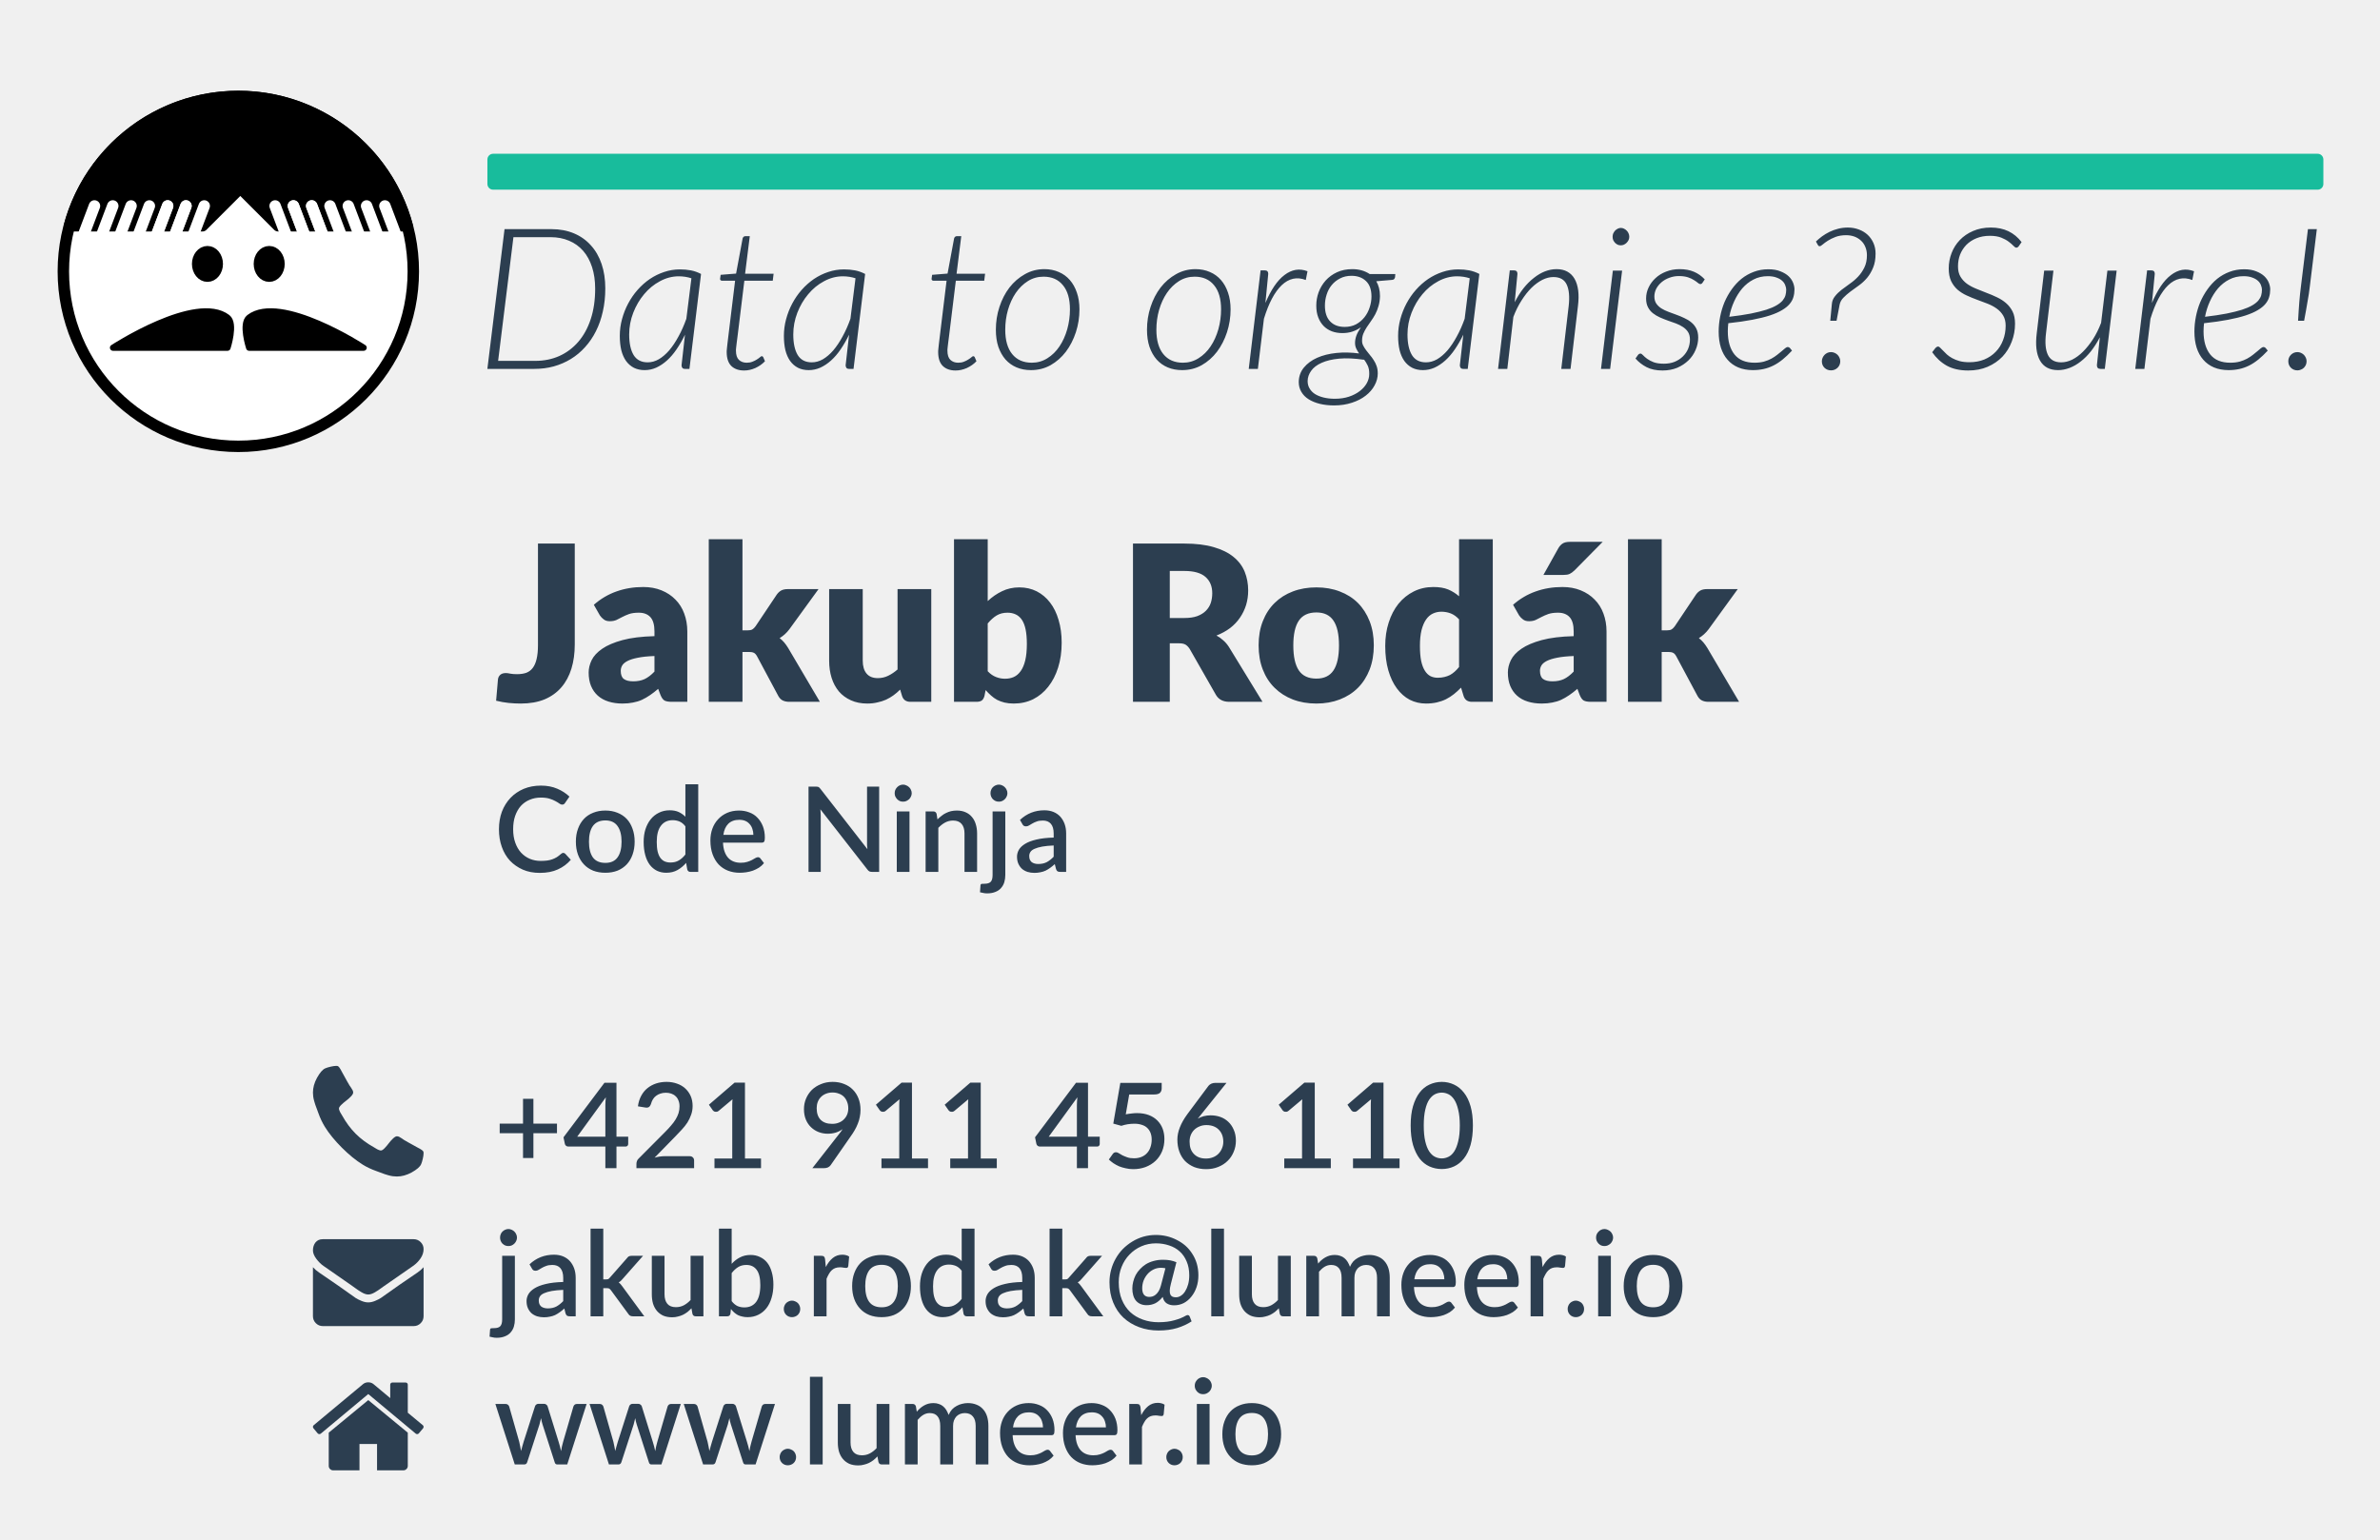
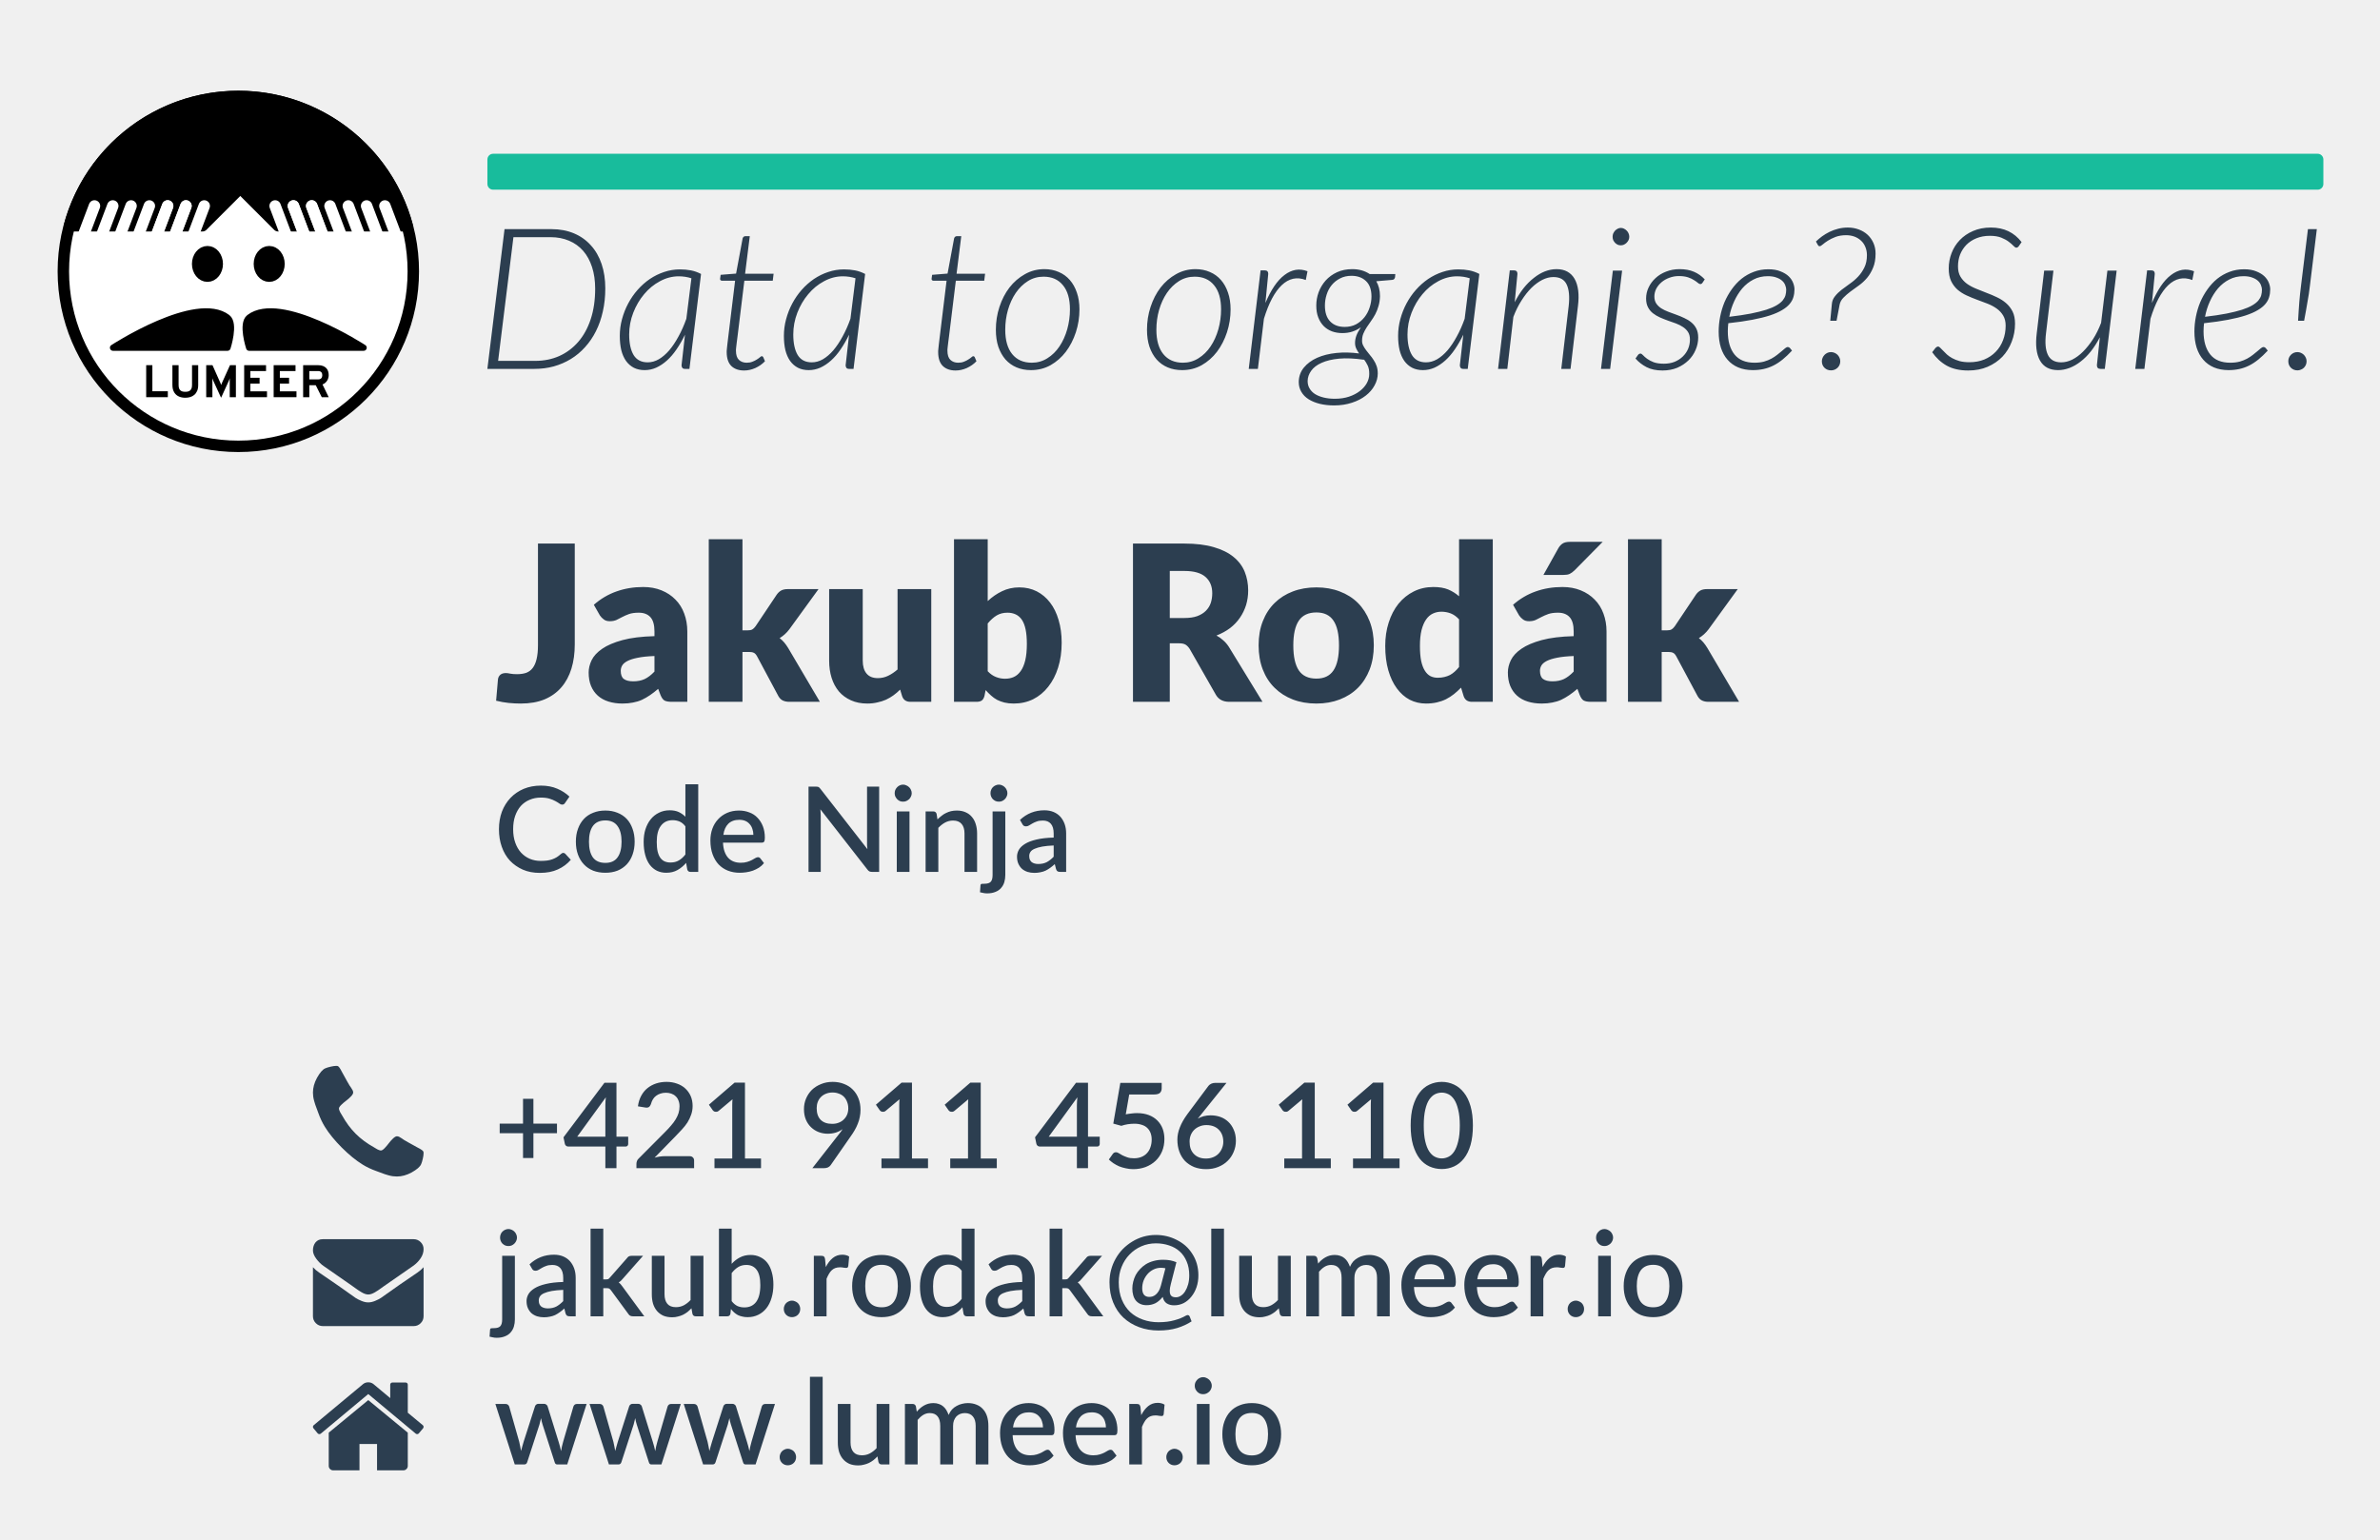
<svg xmlns="http://www.w3.org/2000/svg" width="85mm" height="55mm" viewBox="0 0 301.181 194.882" id="svg2" version="1.1">
  <defs id="defs4">
    <path d="m 290.539,-503.566 a 179.449,179.449 0 0 1 167.57,17.612 179.449,179.449 0 0 1 79.103,148.77 l -179.449,0 z" transform="scale(1,-1)" id="circle5539-6" style="fill:none;fill-opacity:1;stroke:none;stroke-width:11.726;stroke-linecap:round;stroke-linejoin:round;stroke-miterlimit:4;stroke-dasharray:none;stroke-opacity:1" />
    <path d="M 192.922,303.418 A 169.086,169.086 0 0 1 376.735,173.151 169.086,169.086 0 0 1 526.826,341.167 l -169.086,0 z" id="path4188" style="opacity:1;fill:none;stroke:none;stroke-width:5.772;stroke-miterlimit:4;stroke-dasharray:none;stroke-dashoffset:0;stroke-opacity:1" />
  </defs>
  <g id="layer1" transform="translate(0,-857.4803)">
    <g id="g5705" transform="matrix(0.1446908,0,0,0.1446908,23.37951,756.537)">
      <g id="g4499" transform="translate(-505.1884,772.163)">
        <circle style="fill:#ffffff;fill-opacity:1;stroke:#000000;stroke-width:10;stroke-linecap:round;stroke-linejoin:round;stroke-miterlimit:4;stroke-dasharray:none;stroke-opacity:1" id="circle4501" cx="552.047" cy="162.898" r="153.038" />
        <path style="fill:#000000;fill-opacity:1;stroke:#000000;stroke-width:10;stroke-linecap:round;stroke-linejoin:round;stroke-miterlimit:4;stroke-dasharray:none;stroke-opacity:1" d="m 551.982,9.859 a 153.038,153.038 0 0 0 -147.562,113.137 l 116.193,0 33.154,-33.154 33.154,33.154 112.754,0 A 153.038,153.038 0 0 0 551.982,9.859 Z" id="path4503" />
        <g id="g4505" transform="translate(267.9044,-296)">
          <ellipse ry="10.714" rx="8.571" cy="452.362" cx="257.143" id="ellipse4507" style="fill:#000000;fill-opacity:1;stroke:#000000;stroke-width:10;stroke-linecap:round;stroke-linejoin:round;stroke-miterlimit:4;stroke-dasharray:none;stroke-opacity:1" />
          <ellipse style="fill:#000000;fill-opacity:1;stroke:#000000;stroke-width:10;stroke-linecap:round;stroke-linejoin:round;stroke-miterlimit:4;stroke-dasharray:none;stroke-opacity:1" id="ellipse4509" cx="311.143" cy="452.362" rx="8.571" ry="10.714" />
        </g>
        <g id="g4511" transform="translate(376.9446,-92.42857)" style="fill:#ffffff;fill-opacity:1;stroke:#ffffff;stroke-opacity:1">
          <path id="path4513" d="m 39.286,224.505 10,-26.429" style="fill:#ffffff;fill-opacity:1;fill-rule:evenodd;stroke:#ffffff;stroke-width:10;stroke-linecap:round;stroke-linejoin:round;stroke-miterlimit:4;stroke-dasharray:none;stroke-opacity:1" />
          <path style="fill:#ffffff;fill-opacity:1;fill-rule:evenodd;stroke:#ffffff;stroke-width:10;stroke-linecap:round;stroke-linejoin:round;stroke-miterlimit:4;stroke-dasharray:none;stroke-opacity:1" d="m 55.286,224.505 10,-26.429" id="path4515" />
          <path id="path4517" d="m 71.286,224.505 10,-26.429" style="fill:#ffffff;fill-opacity:1;fill-rule:evenodd;stroke:#ffffff;stroke-width:10;stroke-linecap:round;stroke-linejoin:round;stroke-miterlimit:4;stroke-dasharray:none;stroke-opacity:1" />
        </g>
        <g style="fill:#ffffff;fill-opacity:1;stroke:#ffffff;stroke-opacity:1" transform="translate(424.9446,-92.42857)" id="g4519">
          <path style="fill:#ffffff;fill-opacity:1;fill-rule:evenodd;stroke:#ffffff;stroke-width:10;stroke-linecap:round;stroke-linejoin:round;stroke-miterlimit:4;stroke-dasharray:none;stroke-opacity:1" d="m 39.286,224.505 10,-26.429" id="path4521" />
          <path id="path4523" d="m 55.286,224.505 10,-26.429" style="fill:#ffffff;fill-opacity:1;fill-rule:evenodd;stroke:#ffffff;stroke-width:10;stroke-linecap:round;stroke-linejoin:round;stroke-miterlimit:4;stroke-dasharray:none;stroke-opacity:1" />
          <path style="fill:#ffffff;fill-opacity:1;fill-rule:evenodd;stroke:#ffffff;stroke-width:10;stroke-linecap:round;stroke-linejoin:round;stroke-miterlimit:4;stroke-dasharray:none;stroke-opacity:1" d="m 71.286,224.505 10,-26.429" id="path4525" />
        </g>
        <g id="g4527" transform="translate(440.9446,-92.42857)" style="fill:#ffffff;fill-opacity:1;stroke:#ffffff;stroke-opacity:1">
          <path id="path4529" d="m 39.286,224.505 10,-26.429" style="fill:#ffffff;fill-opacity:1;fill-rule:evenodd;stroke:#ffffff;stroke-width:10;stroke-linecap:round;stroke-linejoin:round;stroke-miterlimit:4;stroke-dasharray:none;stroke-opacity:1" />
          <path style="fill:#ffffff;fill-opacity:1;fill-rule:evenodd;stroke:#ffffff;stroke-width:10;stroke-linecap:round;stroke-linejoin:round;stroke-miterlimit:4;stroke-dasharray:none;stroke-opacity:1" d="m 55.286,224.505 10,-26.429" id="path4531" />
          <path id="path4533" d="m 71.286,224.505 10,-26.429" style="fill:#ffffff;fill-opacity:1;fill-rule:evenodd;stroke:#ffffff;stroke-width:10;stroke-linecap:round;stroke-linejoin:round;stroke-miterlimit:4;stroke-dasharray:none;stroke-opacity:1" />
        </g>
        <g style="fill:#ffffff;fill-opacity:1;stroke:#ffffff;stroke-opacity:1" transform="matrix(-1,0,0,1,729.516,-92.42857)" id="g4535">
          <path style="fill:#ffffff;fill-opacity:1;fill-rule:evenodd;stroke:#ffffff;stroke-width:10;stroke-linecap:round;stroke-linejoin:round;stroke-miterlimit:4;stroke-dasharray:none;stroke-opacity:1" d="m 39.286,224.505 10,-26.429" id="path4537" />
          <path id="path4539" d="m 55.286,224.505 10,-26.429" style="fill:#ffffff;fill-opacity:1;fill-rule:evenodd;stroke:#ffffff;stroke-width:10;stroke-linecap:round;stroke-linejoin:round;stroke-miterlimit:4;stroke-dasharray:none;stroke-opacity:1" />
          <path style="fill:#ffffff;fill-opacity:1;fill-rule:evenodd;stroke:#ffffff;stroke-width:10;stroke-linecap:round;stroke-linejoin:round;stroke-miterlimit:4;stroke-dasharray:none;stroke-opacity:1" d="m 71.286,224.505 10,-26.429" id="path4541" />
        </g>
        <g id="g4543" transform="matrix(-1,0,0,1,681.516,-92.42857)" style="fill:#ffffff;fill-opacity:1;stroke:#ffffff;stroke-opacity:1">
          <path id="path4545" d="m 39.286,224.505 10,-26.429" style="fill:#ffffff;fill-opacity:1;fill-rule:evenodd;stroke:#ffffff;stroke-width:10;stroke-linecap:round;stroke-linejoin:round;stroke-miterlimit:4;stroke-dasharray:none;stroke-opacity:1" />
          <path style="fill:#ffffff;fill-opacity:1;fill-rule:evenodd;stroke:#ffffff;stroke-width:10;stroke-linecap:round;stroke-linejoin:round;stroke-miterlimit:4;stroke-dasharray:none;stroke-opacity:1" d="m 55.286,224.505 10,-26.429" id="path4547" />
          <path id="path4549" d="m 71.286,224.505 10,-26.429" style="fill:#ffffff;fill-opacity:1;fill-rule:evenodd;stroke:#ffffff;stroke-width:10;stroke-linecap:round;stroke-linejoin:round;stroke-miterlimit:4;stroke-dasharray:none;stroke-opacity:1" />
        </g>
        <g style="fill:#ffffff;fill-opacity:1;stroke:#ffffff;stroke-opacity:1" transform="matrix(-1,0,0,1,665.516,-92.42857)" id="g4551">
          <path style="fill:#ffffff;fill-opacity:1;fill-rule:evenodd;stroke:#ffffff;stroke-width:10;stroke-linecap:round;stroke-linejoin:round;stroke-miterlimit:4;stroke-dasharray:none;stroke-opacity:1" d="m 39.286,224.505 10,-26.429" id="path4553" />
          <path id="path4555" d="m 55.286,224.505 10,-26.429" style="fill:#ffffff;fill-opacity:1;fill-rule:evenodd;stroke:#ffffff;stroke-width:10;stroke-linecap:round;stroke-linejoin:round;stroke-miterlimit:4;stroke-dasharray:none;stroke-opacity:1" />
          <path style="fill:#ffffff;fill-opacity:1;fill-rule:evenodd;stroke:#ffffff;stroke-width:10;stroke-linecap:round;stroke-linejoin:round;stroke-miterlimit:4;stroke-dasharray:none;stroke-opacity:1" d="m 71.286,224.505 10,-26.429" id="path4557" />
        </g>
-         <flowRoot xml:space="preserve" id="flowRoot4559" style="font-style:normal;font-weight:normal;font-size:40px;line-height:125%;font-family:sans-serif;letter-spacing:0px;word-spacing:0px;fill:#000000;fill-opacity:1;stroke:none;stroke-width:5;stroke-linecap:butt;stroke-linejoin:miter;stroke-miterlimit:4;stroke-dasharray:none;stroke-opacity:1" transform="translate(166.5111,144)">
-           <flowRegion id="flowRegion4561">
-             <rect id="rect4563" width="381.429" height="125" x="193.571" y="97.362" style="stroke-width:5;stroke-miterlimit:4;stroke-dasharray:none" />
-           </flowRegion>
-           <flowPara id="flowPara4565" style="font-style:normal;font-variant:normal;font-weight:bold;font-stretch:normal;font-family:Overpass;-inkscape-font-specification:'Overpass Bold';text-align:center;text-anchor:middle;stroke-width:5;stroke-miterlimit:4;stroke-dasharray:none">LUMEER</flowPara>
-         </flowRoot>
+         <g transform="translate(166.5111,144)" style="font-style:normal;font-weight:normal;font-size:40px;line-height:125%;font-family:sans-serif;letter-spacing:0px;word-spacing:0px;fill:#000000;fill-opacity:1;stroke:none;stroke-width:5;stroke-linecap:butt;stroke-linejoin:miter;stroke-miterlimit:4;stroke-dasharray:none;stroke-opacity:1" id="flowRoot4559">
+           <path d="m 304.95,128.944 0,-28.008 5.41,0 0,22.812 13.516,0 0,5.195 -18.926,0 z" style="font-style:normal;font-variant:normal;font-weight:bold;font-stretch:normal;font-family:Overpass;-inkscape-font-specification:'Overpass Bold';text-align:center;text-anchor:middle;stroke-width:5;stroke-miterlimit:4;stroke-dasharray:none" id="path8021" />
+           <path d="m 339.169,129.433 q -1.426,0 -2.832,-0.254 -1.387,-0.234 -2.637,-0.781 -1.25,-0.547 -2.324,-1.406 -1.055,-0.879 -1.836,-2.129 -0.781,-1.25 -1.23,-2.891 -0.43,-1.641 -0.43,-3.75 l 0,-17.285 5.41,0 0,17.285 q 0,1.738 0.391,2.91 0.41,1.152 1.172,1.836 0.762,0.684 1.855,0.977 1.094,0.273 2.461,0.273 1.348,0 2.422,-0.273 1.094,-0.293 1.855,-0.977 0.781,-0.684 1.191,-1.836 0.41,-1.172 0.41,-2.91 l 0,-17.285 5.391,0 0,17.285 q 0,3.125 -0.938,5.273 -0.938,2.129 -2.52,3.457 -1.562,1.309 -3.594,1.895 -2.031,0.586 -4.219,0.586 z" style="font-style:normal;font-variant:normal;font-weight:bold;font-stretch:normal;font-family:Overpass;-inkscape-font-specification:'Overpass Bold';text-align:center;text-anchor:middle;stroke-width:5;stroke-miterlimit:4;stroke-dasharray:none" id="path8023" />
+           <path d="m 378.017,128.944 0,-14.395 q 0,-0.234 0,-0.547 0.019,-0.312 0.019,-0.625 0.019,-0.332 0.019,-0.605 0.019,-0.273 0.039,-0.43 -0.215,0.664 -0.43,1.191 -0.195,0.527 -0.41,1.016 l -6.797,14.883 -6.836,-14.883 q -0.215,-0.488 -0.43,-1.016 -0.195,-0.527 -0.41,-1.191 0.019,0.156 0.019,0.43 0.019,0.273 0.019,0.605 0.019,0.312 0.019,0.625 0.019,0.312 0.019,0.547 l 0,14.395 -5.41,0 0,-28.008 5.488,0 6.875,15.449 q 0.215,0.508 0.391,0.977 0.176,0.449 0.332,0.938 0.156,-0.488 0.332,-0.938 0.176,-0.469 0.391,-0.977 l 6.992,-15.449 5.156,0 0,28.008 -5.391,0 z" style="font-style:normal;font-variant:normal;font-weight:bold;font-stretch:normal;font-family:Overpass;-inkscape-font-specification:'Overpass Bold';text-align:center;text-anchor:middle;stroke-width:5;stroke-miterlimit:4;stroke-dasharray:none" id="path8025" />
+           <path d="m 390.653,128.944 0,-28.008 19.121,0 0,5.137 -13.711,0 0,5.879 8.066,0 0,5.117 -8.066,0 0,6.758 14.551,0 0,5.117 -19.961,0 z" style="font-style:normal;font-variant:normal;font-weight:bold;font-stretch:normal;font-family:Overpass;-inkscape-font-specification:'Overpass Bold';text-align:center;text-anchor:middle;stroke-width:5;stroke-miterlimit:4;stroke-dasharray:none" id="path8027" />
+           <path d="m 416.435,128.944 0,-28.008 19.121,0 0,5.137 -13.711,0 0,5.879 8.066,0 0,5.117 -8.066,0 0,6.758 14.551,0 0,5.117 -19.961,0 z" style="font-style:normal;font-variant:normal;font-weight:bold;font-stretch:normal;font-family:Overpass;-inkscape-font-specification:'Overpass Bold';text-align:center;text-anchor:middle;stroke-width:5;stroke-miterlimit:4;stroke-dasharray:none" id="path8029" />
+           <path d="m 442.216,128.944 0,-28.008 13.008,0 q 2.656,0 4.434,0.742 1.797,0.723 2.891,1.934 1.094,1.211 1.562,2.793 0.469,1.582 0.469,3.301 0,1.191 -0.352,2.422 -0.332,1.211 -1.016,2.305 -0.684,1.094 -1.699,1.992 -1.016,0.879 -2.363,1.367 l 5.43,11.152 -6.074,0 -5.234,-10.449 -5.645,0 0,10.449 -5.41,0 z m 13.086,-15.566 q 1.035,0 1.738,-0.293 0.703,-0.312 1.133,-0.82 0.43,-0.508 0.605,-1.172 0.195,-0.664 0.195,-1.387 0,-0.664 -0.176,-1.309 -0.156,-0.664 -0.566,-1.172 -0.41,-0.527 -1.133,-0.84 -0.703,-0.312 -1.797,-0.312 l -7.676,0 0,7.305 7.676,0 z" style="font-style:normal;font-variant:normal;font-weight:bold;font-stretch:normal;font-family:Overpass;-inkscape-font-specification:'Overpass Bold';text-align:center;text-anchor:middle;stroke-width:5;stroke-miterlimit:4;stroke-dasharray:none" id="path8031" />
+         </g>
        <g transform="translate(-108.5925,-182)" id="g4567">
          <path id="path4569" d="m 670.088,411.658 100.153,0 c 0,0 -72.712,-47.428 -100.075,-26.414 -6.983,5.363 -0.078,26.414 -0.078,26.414 z" style="fill:#000000;fill-opacity:1;fill-rule:evenodd;stroke:#000000;stroke-width:5.418;stroke-linecap:round;stroke-linejoin:round;stroke-miterlimit:4;stroke-dasharray:none;stroke-opacity:1" />
          <path style="fill:#000000;fill-opacity:1;fill-rule:evenodd;stroke:#000000;stroke-width:5.418;stroke-linecap:round;stroke-linejoin:round;stroke-miterlimit:4;stroke-dasharray:none;stroke-opacity:1" d="m 651.191,411.658 -100.153,0 c 0,0 72.712,-47.428 100.075,-26.414 6.983,5.363 0.078,26.414 0.078,26.414 z" id="path4571" />
        </g>
      </g>
      <path style="opacity:1;fill:none;stroke:none;stroke-width:5.772;stroke-miterlimit:4;stroke-dasharray:none;stroke-dashoffset:0;stroke-opacity:1" id="path4585" d="M -117.981,901.295 A 169.086,169.086 0 0 1 65.832,771.028 169.086,169.086 0 0 1 215.923,939.044 l -169.086,0 z" />
      <path style="fill:none;fill-opacity:1;stroke:none;stroke-width:11.726;stroke-linecap:round;stroke-linejoin:round;stroke-miterlimit:4;stroke-dasharray:none;stroke-opacity:1" id="path4587" transform="scale(1,-1)" d="m -20.364,-1101.443 a 179.449,179.449 0 0 1 167.57,17.612 179.449,179.449 0 0 1 79.103,148.77 l -179.449,0 z" />
    </g>
    <g id="g5752" transform="translate(0,9.00001)">
      <rect ry="0.721" y="867.943" x="61.68" height="4.546" width="232.335" id="rect5746" style="opacity:1;fill:#18bc9c;fill-opacity:1;stroke:none;stroke-width:2.68;stroke-miterlimit:4;stroke-dasharray:none;stroke-dashoffset:0;stroke-opacity:1" />
      <text id="text5748" y="895.171" x="60.13" style="font-style:normal;font-weight:normal;font-size:25px;line-height:125%;font-family:sans-serif;letter-spacing:0px;word-spacing:0px;fill:#2c3e50;fill-opacity:1;stroke:none;stroke-width:1px;stroke-linecap:butt;stroke-linejoin:miter;stroke-opacity:1;" xml:space="preserve">
        <tspan style="font-style:italic;font-variant:normal;font-weight:300;font-stretch:normal;font-size:25px;font-family:Lato;-inkscape-font-specification:'Lato Light Italic';fill:#2c3e50;fill-opacity:1;" y="895.171" x="60.13" id="tspan5750">Data to organise? Sure!</tspan>
      </text>
    </g>
    <text xml:space="preserve" style="font-style:normal;font-weight:normal;font-size:40px;line-height:125%;font-family:sans-serif;letter-spacing:0px;word-spacing:0px;fill:#2c3e50;fill-opacity:1;stroke:none;stroke-width:1px;stroke-linecap:butt;stroke-linejoin:miter;stroke-opacity:1" x="62.501" y="946.316" id="text5757">
      <tspan id="tspan5759" x="62.501" y="946.316" style="font-style:normal;font-variant:normal;font-weight:900;font-stretch:normal;font-size:27.5px;font-family:Lato;-inkscape-font-specification:'Lato Heavy';fill:#2c3e50;fill-opacity:1">Jakub Rodák</tspan>
      <tspan x="62.501" y="967.84" style="font-style:normal;font-variant:normal;font-weight:600;font-stretch:normal;font-size:15px;font-family:Lato;-inkscape-font-specification:'Lato Semi-Bold';fill:#2c3e50;fill-opacity:1" id="tspan5769">Code Ninja</tspan>
      <tspan x="62.501" y="986.59" id="tspan5761" style="font-style:normal;font-variant:normal;font-weight:600;font-stretch:normal;font-size:15px;font-family:Lato;-inkscape-font-specification:'Lato Semi-Bold';fill:#2c3e50;fill-opacity:1" />
      <tspan x="62.501" y="1005.34" style="font-style:normal;font-variant:normal;font-weight:600;font-stretch:normal;font-size:15px;font-family:Lato;-inkscape-font-specification:'Lato Semi-Bold';fill:#2c3e50;fill-opacity:1" id="tspan8018">+421 911 456 110</tspan>
      <tspan x="62.501" y="1024.09" id="tspan5763" style="font-style:normal;font-variant:normal;font-weight:600;font-stretch:normal;font-size:15px;font-family:Lato;-inkscape-font-specification:'Lato Semi-Bold';fill:#2c3e50;fill-opacity:1">jakub.rodak@lumeer.io</tspan>
      <tspan x="62.501" y="1042.84" style="font-style:normal;font-variant:normal;font-weight:600;font-stretch:normal;font-size:15px;font-family:Lato;-inkscape-font-specification:'Lato Semi-Bold';fill:#2c3e50;fill-opacity:1" id="tspan5767">www.lumeer.io</tspan>
    </text>
    <g transform="matrix(0.03482812,0,0,0.03482812,39.6022,992.394)" id="g5851" style="fill:#2c3e50;fill-opacity:1">
      <path d="m 401.129,311.475 c -1.137,-3.426 -8.371,-8.473 -21.697,-15.129 -3.61,-2.098 -8.754,-4.949 -15.41,-8.566 -6.662,-3.617 -12.709,-6.95 -18.13,-9.996 -5.432,-3.045 -10.521,-5.995 -15.276,-8.846 -0.76,-0.571 -3.139,-2.234 -7.136,-5 -4.001,-2.758 -7.375,-4.805 -10.14,-6.14 -2.759,-1.327 -5.473,-1.995 -8.138,-1.995 -3.806,0 -8.56,2.714 -14.268,8.135 -5.708,5.428 -10.944,11.324 -15.7,17.706 -4.757,6.379 -9.802,12.275 -15.126,17.7 -5.332,5.427 -9.713,8.138 -13.135,8.138 -1.718,0 -3.86,-0.479 -6.427,-1.424 -2.566,-0.951 -4.518,-1.766 -5.858,-2.423 -1.328,-0.671 -3.607,-1.999 -6.845,-4.004 -3.244,-1.999 -5.048,-3.094 -5.428,-3.285 -26.075,-14.469 -48.438,-31.029 -67.093,-49.676 -18.649,-18.658 -35.211,-41.019 -49.676,-67.097 -0.19,-0.381 -1.287,-2.19 -3.284,-5.424 -2,-3.237 -3.333,-5.518 -3.999,-6.854 -0.666,-1.331 -1.475,-3.283 -2.425,-5.852 -0.95,-2.569 -1.427,-4.709 -1.427,-6.424 0,-3.424 2.713,-7.804 8.138,-13.134 5.424,-5.327 11.326,-10.373 17.7,-15.128 6.379,-4.755 12.275,-9.991 17.701,-15.699 5.424,-5.711 8.136,-10.467 8.136,-14.273 0,-2.663 -0.666,-5.378 -1.997,-8.137 -1.332,-2.765 -3.378,-6.139 -6.139,-10.138 -2.762,-3.997 -4.427,-6.374 -4.999,-7.139 -2.852,-4.755 -5.799,-9.846 -8.848,-15.271 -3.049,-5.424 -6.377,-11.47 -9.995,-18.131 C 110.593,31.311 107.74,26.17 105.644,22.554 98.986,9.233 93.943,1.997 90.516,0.859 89.183,0.288 87.183,0 84.521,0 79.379,0 72.671,0.95 64.392,2.856 56.11,4.759 49.593,6.755 44.834,8.852 35.317,12.847 25.23,24.457 14.57,43.678 4.863,61.566 0.01,79.271 0.01,96.78 c 0,5.135 0.333,10.131 0.999,14.989 0.666,4.853 1.856,10.326 3.571,16.418 1.712,6.09 3.093,10.614 4.137,13.56 1.045,2.948 2.996,8.229 5.852,15.845 2.852,7.614 4.567,12.275 5.138,13.988 6.661,18.654 14.56,35.307 23.695,49.964 15.03,24.362 35.541,49.539 61.521,75.521 25.981,25.98 51.153,46.49 75.517,61.526 14.655,9.134 31.314,17.032 49.965,23.698 1.714,0.568 6.375,2.279 13.986,5.141 7.614,2.854 12.897,4.805 15.845,5.852 2.949,1.048 7.474,2.43 13.559,4.145 6.098,1.715 11.566,2.905 16.419,3.576 4.856,0.657 9.853,0.996 14.989,0.996 17.508,0 35.214,-4.856 53.105,-14.562 19.219,-10.656 30.826,-20.745 34.823,-30.269 2.102,-4.754 4.093,-11.273 5.996,-19.555 1.909,-8.278 2.857,-14.985 2.857,-20.126 0.006,-2.673 -0.281,-4.668 -0.855,-6.012 z" id="path5853" style="fill:#2c3e50;fill-opacity:1" />
    </g>
    <g transform="matrix(0.03253538,0,0,0.03253538,43.45719,974.6013)" id="g5855" />
    <g transform="matrix(0.03253538,0,0,0.03253538,43.45719,974.6013)" id="g5857" />
    <g transform="matrix(0.03253538,0,0,0.03253538,43.45719,974.6013)" id="g5859" />
    <g transform="matrix(0.03253538,0,0,0.03253538,43.45719,974.6013)" id="g5861" />
    <g transform="matrix(0.03253538,0,0,0.03253538,43.45719,974.6013)" id="g5863" />
    <g transform="matrix(0.03253538,0,0,0.03253538,43.45719,974.6013)" id="g5865" />
    <g transform="matrix(0.03253538,0,0,0.03253538,43.45719,974.6013)" id="g5867" />
    <g transform="matrix(0.03253538,0,0,0.03253538,43.45719,974.6013)" id="g5869" />
    <g transform="matrix(0.03253538,0,0,0.03253538,43.45719,974.6013)" id="g5871" />
    <g transform="matrix(0.03253538,0,0,0.03253538,43.45719,974.6013)" id="g5873" />
    <g transform="matrix(0.03253538,0,0,0.03253538,43.45719,974.6013)" id="g5875" />
    <g transform="matrix(0.03253538,0,0,0.03253538,43.45719,974.6013)" id="g5877" />
    <g transform="matrix(0.03253538,0,0,0.03253538,43.45719,974.6013)" id="g5879" />
    <g transform="matrix(0.03253538,0,0,0.03253538,43.45719,974.6013)" id="g5881" />
    <g transform="matrix(0.03253538,0,0,0.03253538,43.45719,974.6013)" id="g5883" />
    <g transform="matrix(0.02736368,0,0,0.02736368,39.60256,1012.83)" id="g6578" style="fill:#2c3e50;fill-opacity:1">
      <g id="g6580" style="fill:#2c3e50;fill-opacity:1">
        <path d="m 49.106,178.729 c 6.472,4.567 25.981,18.131 58.528,40.685 32.548,22.554 57.482,39.92 74.803,52.099 1.903,1.335 5.946,4.237 12.131,8.71 6.186,4.476 11.326,8.093 15.416,10.852 4.093,2.758 9.041,5.852 14.849,9.277 5.806,3.422 11.279,5.996 16.418,7.7 5.14,1.718 9.898,2.569 14.275,2.569 l 0.287,0 0.288,0 c 4.377,0 9.137,-0.852 14.277,-2.569 5.137,-1.704 10.615,-4.281 16.416,-7.7 5.804,-3.429 10.752,-6.52 14.845,-9.277 4.093,-2.759 9.229,-6.376 15.417,-10.852 6.184,-4.477 10.232,-7.375 12.135,-8.71 17.508,-12.179 62.051,-43.11 133.615,-92.79 13.894,-9.703 25.502,-21.411 34.827,-35.116 9.332,-13.699 13.993,-28.07 13.993,-43.105 0,-12.564 -4.523,-23.319 -13.565,-32.264 C 489.02,59.291 478.312,54.82 465.944,54.82 l -420.265,0 C 31.024,54.82 19.746,59.768 11.847,69.664 3.949,79.562 0,91.934 0,106.779 c 0,11.991 5.236,24.985 15.703,38.974 10.466,13.99 21.604,24.983 33.403,32.976 z" id="path6582" style="fill:#2c3e50;fill-opacity:1" />
        <path d="m 483.072,209.275 c -62.424,42.251 -109.824,75.087 -142.177,98.501 -10.849,7.991 -19.65,14.229 -26.409,18.699 -6.759,4.473 -15.748,9.041 -26.98,13.702 -11.228,4.668 -21.692,6.995 -31.401,6.995 l -0.291,0 -0.287,0 c -9.707,0 -20.177,-2.327 -31.405,-6.995 -11.228,-4.661 -20.223,-9.229 -26.98,-13.702 -6.755,-4.47 -15.559,-10.708 -26.407,-18.699 C 145.038,288.934 97.74,256.096 28.839,209.275 17.987,202.047 8.375,193.762 0,184.437 l 0,226.685 c 0,12.57 4.471,23.319 13.418,32.265 8.945,8.949 19.701,13.422 32.264,13.422 l 420.266,0 c 12.56,0 23.315,-4.473 32.261,-13.422 8.949,-8.949 13.418,-19.694 13.418,-32.265 l 0,-226.685 c -8.186,9.132 -17.7,17.417 -28.555,24.838 z" id="path6584" style="fill:#2c3e50;fill-opacity:1" />
      </g>
    </g>
    <g transform="matrix(0.02760352,0,0,0.02760352,41.67643,997.8418)" id="g6586" />
    <g transform="matrix(0.02760352,0,0,0.02760352,41.67643,997.8418)" id="g6588" />
    <g transform="matrix(0.02760352,0,0,0.02760352,41.67643,997.8418)" id="g6590" />
    <g transform="matrix(0.02760352,0,0,0.02760352,41.67643,997.8418)" id="g6592" />
    <g transform="matrix(0.02760352,0,0,0.02760352,41.67643,997.8418)" id="g6594" />
    <g transform="matrix(0.02760352,0,0,0.02760352,41.67643,997.8418)" id="g6596" />
    <g transform="matrix(0.02760352,0,0,0.02760352,41.67643,997.8418)" id="g6598" />
    <g transform="matrix(0.02760352,0,0,0.02760352,41.67643,997.8418)" id="g6600" />
    <g transform="matrix(0.02760352,0,0,0.02760352,41.67643,997.8418)" id="g6602" />
    <g transform="matrix(0.02760352,0,0,0.02760352,41.67643,997.8418)" id="g6604" />
    <g transform="matrix(0.02760352,0,0,0.02760352,41.67643,997.8418)" id="g6606" />
    <g transform="matrix(0.02760352,0,0,0.02760352,41.67643,997.8418)" id="g6608" />
    <g transform="matrix(0.02760352,0,0,0.02760352,41.67643,997.8418)" id="g6610" />
    <g transform="matrix(0.02760352,0,0,0.02760352,41.67643,997.8418)" id="g6612" />
    <g transform="matrix(0.02760352,0,0,0.02760352,41.67643,997.8418)" id="g6614" />
    <g transform="matrix(0.03041511,0,0,0.03041511,39.60257,1031.017)" id="g7315" style="fill:#2c3e50;fill-opacity:1">
      <g id="g7317" style="fill:#2c3e50;fill-opacity:1">
        <path d="M 230.149,120.939 65.986,256.274 c 0,0.191 -0.048,0.472 -0.144,0.855 -0.094,0.38 -0.144,0.656 -0.144,0.852 l 0,137.041 c 0,4.948 1.809,9.236 5.426,12.847 3.616,3.613 7.898,5.431 12.847,5.431 l 109.63,0 0,-109.636 73.097,0 0,109.64 109.629,0 c 4.948,0 9.236,-1.814 12.847,-5.435 3.617,-3.607 5.432,-7.898 5.432,-12.847 l 0,-137.041 c 0,-0.76 -0.104,-1.334 -0.288,-1.707 L 230.149,120.939 Z" id="path7319" style="fill:#2c3e50;fill-opacity:1" />
        <path d="m 457.122,225.438 -62.522,-51.962 0,-116.487 c 0,-2.663 -0.856,-4.853 -2.574,-6.567 -1.704,-1.712 -3.894,-2.568 -6.563,-2.568 l -54.816,0 c -2.666,0 -4.855,0.856 -6.57,2.568 -1.711,1.714 -2.566,3.905 -2.566,6.567 l 0,55.673 -69.662,-58.245 c -6.084,-4.949 -13.318,-7.423 -21.694,-7.423 -8.375,0 -15.608,2.474 -21.698,7.423 L 3.172,225.438 c -1.903,1.52 -2.946,3.566 -3.14,6.136 -0.193,2.568 0.472,4.811 1.997,6.713 l 17.701,21.128 c 1.525,1.712 3.521,2.759 5.996,3.142 2.285,0.192 4.57,-0.476 6.855,-1.998 L 230.149,95.817 427.719,260.558 c 1.526,1.328 3.521,1.991 5.996,1.991 l 0.858,0 c 2.471,-0.376 4.463,-1.43 5.996,-3.138 l 17.703,-21.125 c 1.522,-1.906 2.189,-4.145 1.991,-6.716 -0.195,-2.563 -1.242,-4.609 -3.141,-6.132 z" id="path7321" style="fill:#2c3e50;fill-opacity:1" />
      </g>
    </g>
    <g transform="matrix(0.03041511,0,0,0.03041511,5.721851,1032.028)" id="g7323" />
    <g transform="matrix(0.03041511,0,0,0.03041511,5.721851,1032.028)" id="g7325" />
    <g transform="matrix(0.03041511,0,0,0.03041511,5.721851,1032.028)" id="g7327" />
    <g transform="matrix(0.03041511,0,0,0.03041511,5.721851,1032.028)" id="g7329" />
    <g transform="matrix(0.03041511,0,0,0.03041511,5.721851,1032.028)" id="g7331" />
    <g transform="matrix(0.03041511,0,0,0.03041511,5.721851,1032.028)" id="g7333" />
    <g transform="matrix(0.03041511,0,0,0.03041511,5.721851,1032.028)" id="g7335" />
    <g transform="matrix(0.03041511,0,0,0.03041511,5.721851,1032.028)" id="g7337" />
    <g transform="matrix(0.03041511,0,0,0.03041511,5.721851,1032.028)" id="g7339" />
    <g transform="matrix(0.03041511,0,0,0.03041511,5.721851,1032.028)" id="g7341" />
    <g transform="matrix(0.03041511,0,0,0.03041511,5.721851,1032.028)" id="g7343" />
    <g transform="matrix(0.03041511,0,0,0.03041511,5.721851,1032.028)" id="g7345" />
    <g transform="matrix(0.03041511,0,0,0.03041511,5.721851,1032.028)" id="g7347" />
    <g transform="matrix(0.03041511,0,0,0.03041511,5.721851,1032.028)" id="g7349" />
    <g transform="matrix(0.03041511,0,0,0.03041511,5.721851,1032.028)" id="g7351" />
  </g>
</svg>
